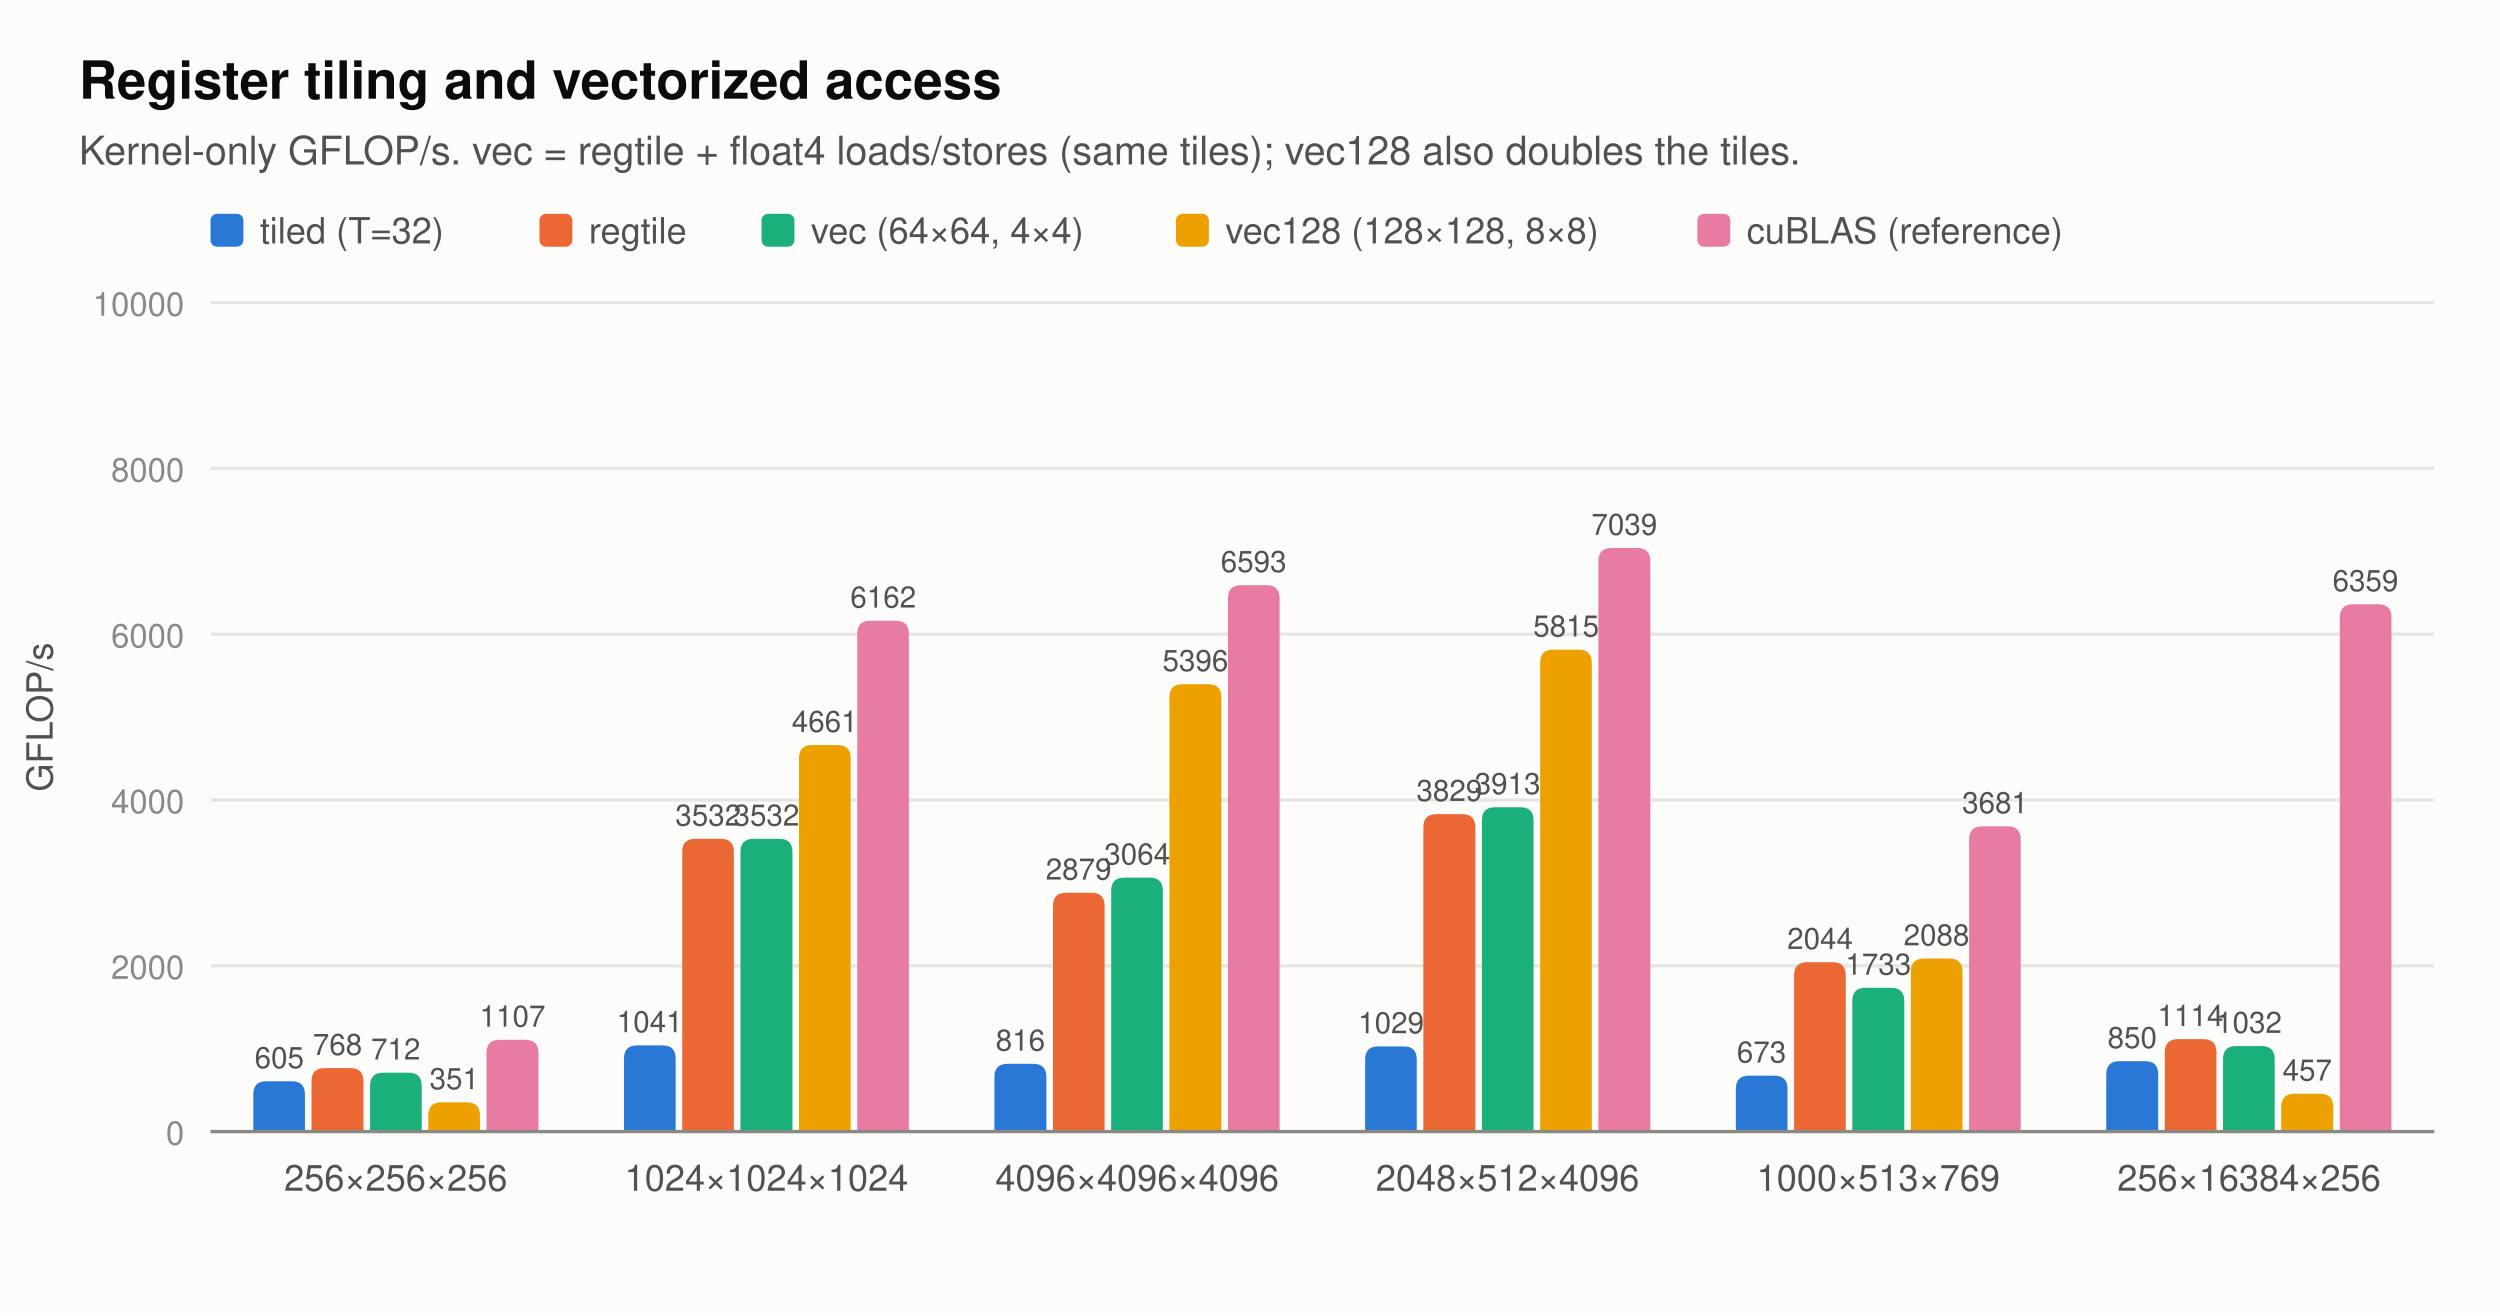
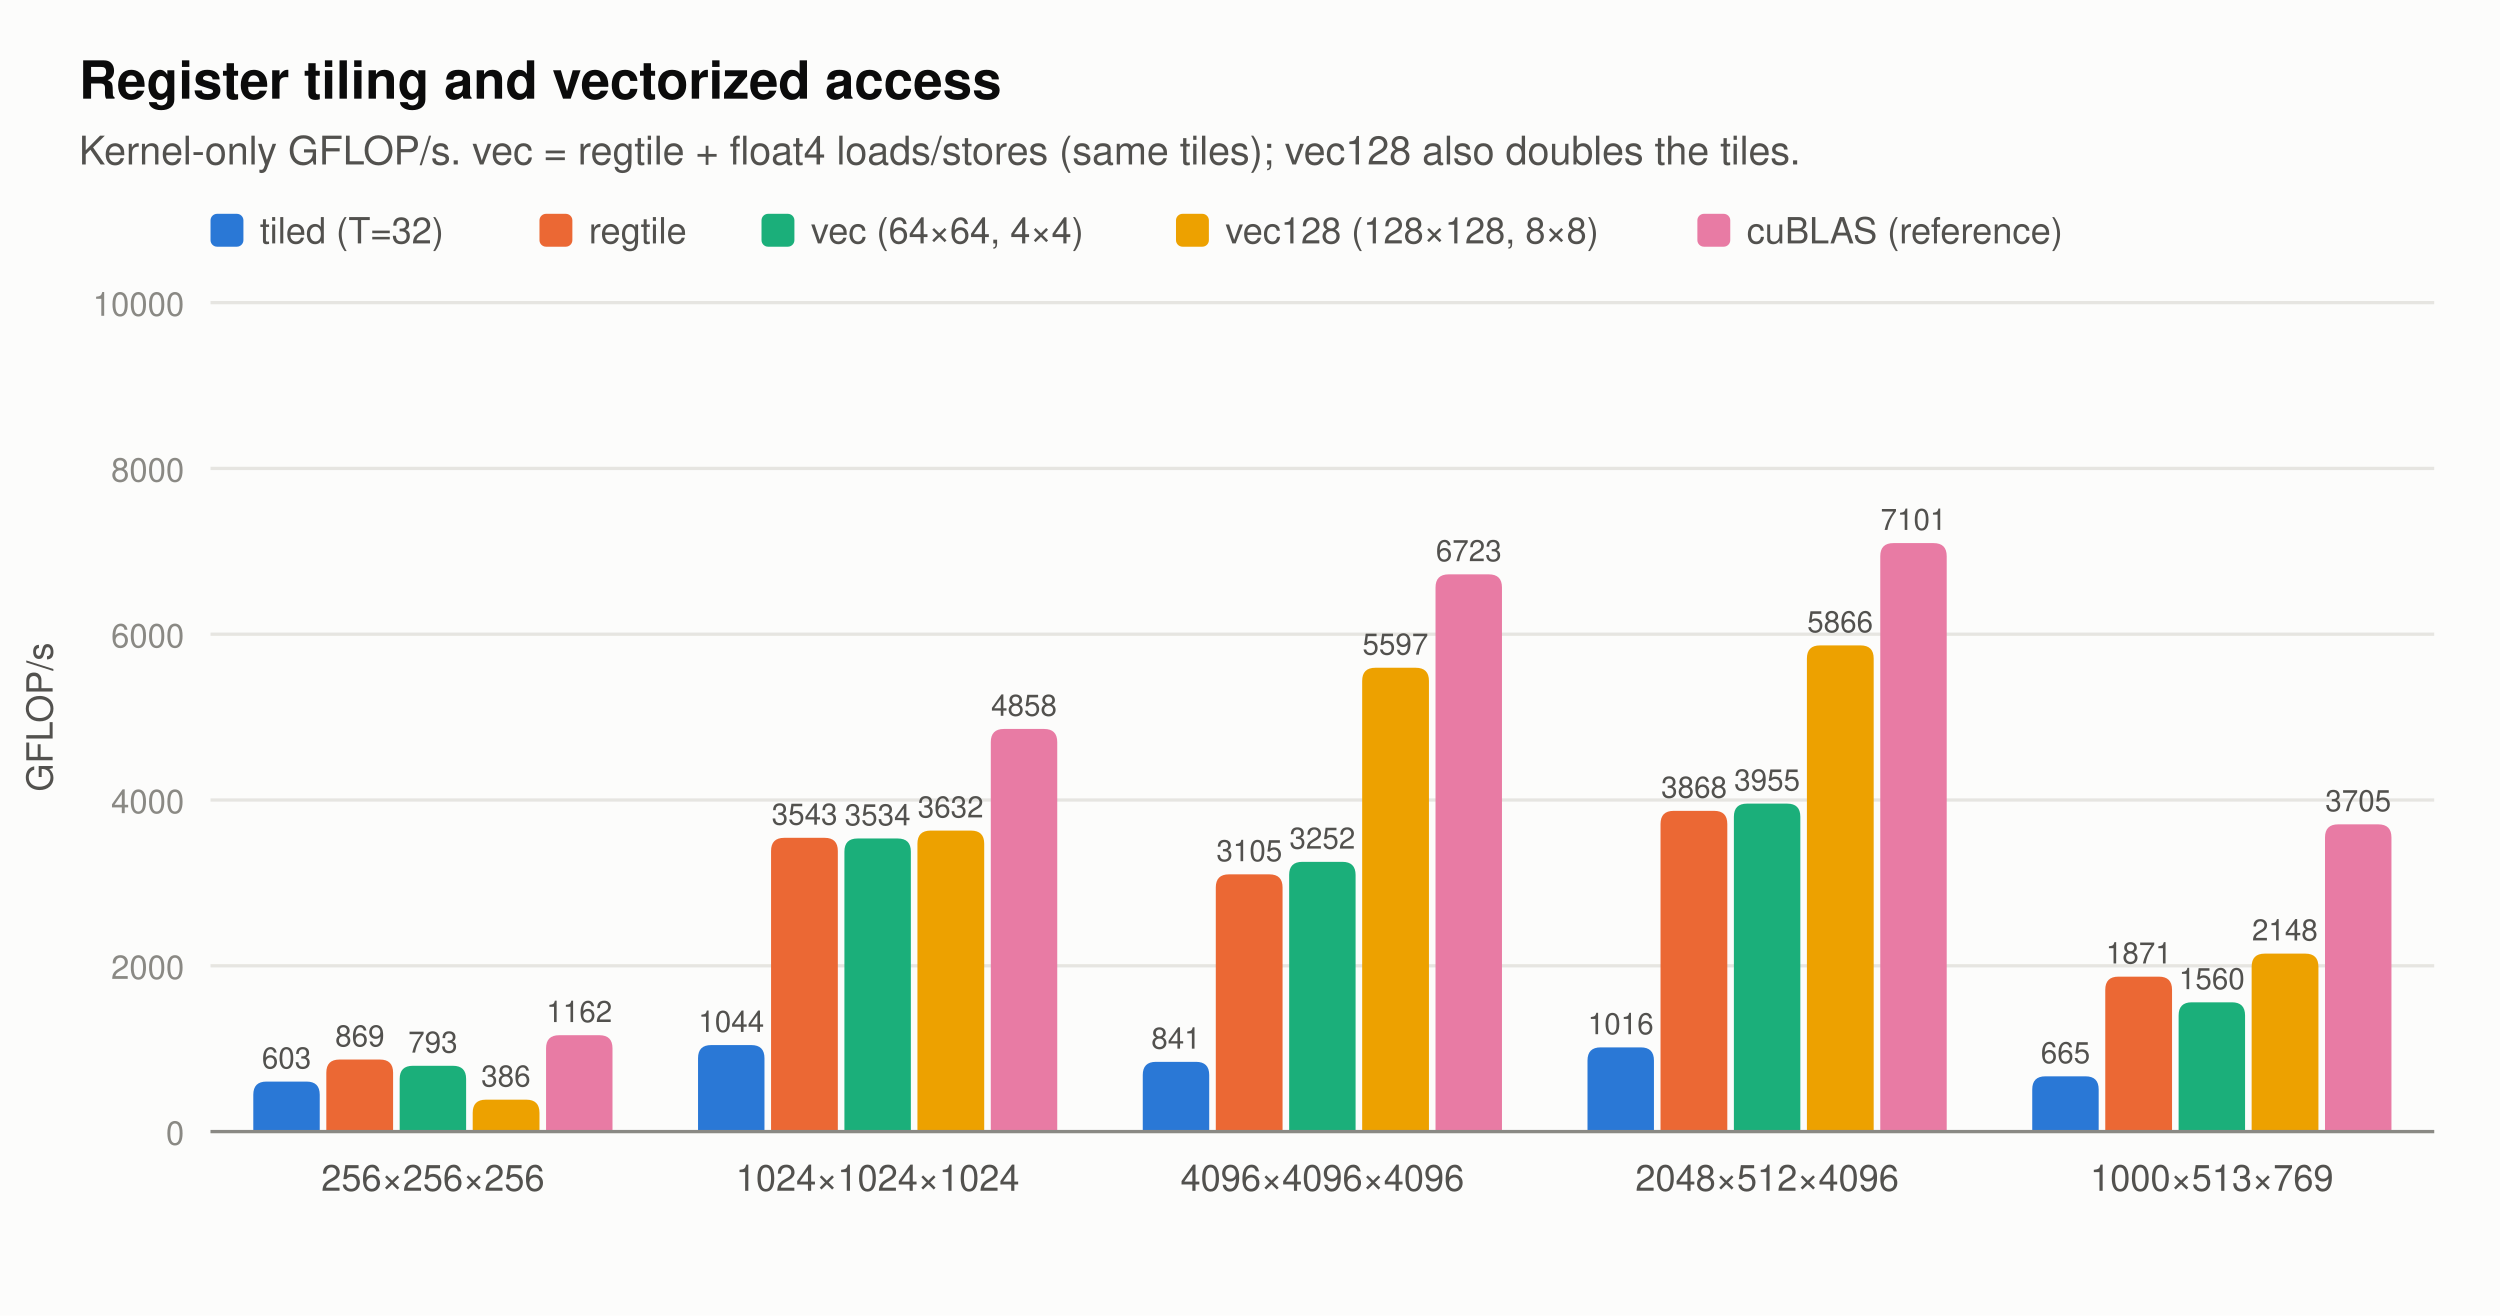
<svg xmlns="http://www.w3.org/2000/svg" width="760" height="400" viewBox="0 0 760 400">
  <rect width="100%" height="100%" fill="#fcfcfb" />
  <text x="24.0" y="30.0" font-family="Helvetica, Arial, sans-serif" font-size="16" fill="#0b0b0b" text-anchor="start" font-weight="600">Register tiling and vectorized access</text>
  <text x="24.0" y="50.0" font-family="Helvetica, Arial, sans-serif" font-size="12" fill="#52514e" text-anchor="start" font-weight="400">Kernel-only GFLOP/s. vec = regtile + float4 loads/stores (same tiles); vec128 also doubles the tiles.</text>
  <rect x="64" y="65" width="10" height="10" rx="2" fill="#2a78d6" />
  <text x="79.0" y="74.0" font-family="Helvetica, Arial, sans-serif" font-size="11" fill="#52514e" text-anchor="start" font-weight="400">tiled (T=32)</text>
  <rect x="164.0" y="65" width="10" height="10" rx="2" fill="#eb6834" />
  <text x="179.0" y="74.0" font-family="Helvetica, Arial, sans-serif" font-size="11" fill="#52514e" text-anchor="start" font-weight="400">regtile</text>
  <rect x="231.5" y="65" width="10" height="10" rx="2" fill="#1baf7a" />
  <text x="246.5" y="74.0" font-family="Helvetica, Arial, sans-serif" font-size="11" fill="#52514e" text-anchor="start" font-weight="400">vec (64×64, 4×4)</text>
  <rect x="357.5" y="65" width="10" height="10" rx="2" fill="#eda100" />
  <text x="372.5" y="74.0" font-family="Helvetica, Arial, sans-serif" font-size="11" fill="#52514e" text-anchor="start" font-weight="400">vec128 (128×128, 8×8)</text>
  <rect x="516.0" y="65" width="10" height="10" rx="2" fill="#e87ba4" />
  <text x="531.0" y="74.0" font-family="Helvetica, Arial, sans-serif" font-size="11" fill="#52514e" text-anchor="start" font-weight="400">cuBLAS (reference)</text>
  <line x1="64" x2="740" y1="344.0" y2="344.0" stroke="#e6e5e1" stroke-width="1" />
  <text x="56.0" y="348.0" font-family="Helvetica, Arial, sans-serif" font-size="10" fill="#8a8984" text-anchor="end" font-weight="400">0</text>
  <line x1="64" x2="740" y1="293.6" y2="293.6" stroke="#e6e5e1" stroke-width="1" />
  <text x="56.0" y="297.6" font-family="Helvetica, Arial, sans-serif" font-size="10" fill="#8a8984" text-anchor="end" font-weight="400">2000</text>
  <line x1="64" x2="740" y1="243.2" y2="243.2" stroke="#e6e5e1" stroke-width="1" />
  <text x="56.0" y="247.2" font-family="Helvetica, Arial, sans-serif" font-size="10" fill="#8a8984" text-anchor="end" font-weight="400">4000</text>
  <line x1="64" x2="740" y1="192.8" y2="192.8" stroke="#e6e5e1" stroke-width="1" />
  <text x="56.0" y="196.8" font-family="Helvetica, Arial, sans-serif" font-size="10" fill="#8a8984" text-anchor="end" font-weight="400">6000</text>
  <line x1="64" x2="740" y1="142.4" y2="142.4" stroke="#e6e5e1" stroke-width="1" />
  <text x="56.0" y="146.4" font-family="Helvetica, Arial, sans-serif" font-size="10" fill="#8a8984" text-anchor="end" font-weight="400">8000</text>
  <line x1="64" x2="740" y1="92.0" y2="92.0" stroke="#e6e5e1" stroke-width="1" />
  <text x="56.0" y="96.0" font-family="Helvetica, Arial, sans-serif" font-size="10" fill="#8a8984" text-anchor="end" font-weight="400">10000</text>
  <text x="16.0" y="218.0" font-family="Helvetica, Arial, sans-serif" font-size="11" fill="#52514e" text-anchor="middle" font-weight="400" transform="rotate(-90 16 218.0)">GFLOP/s</text>
-   <path d="M77.0,344.0 V332.7 Q77.0,328.7 81.0,328.7 H88.7 Q92.7,328.7 92.7,332.7 V344.0 Z" fill="#2a78d6" />
-   <text x="84.9" y="324.7" font-family="Helvetica, Arial, sans-serif" font-size="9" fill="#52514e" text-anchor="middle" font-weight="400">605</text>
-   <path d="M94.7,344.0 V328.7 Q94.7,324.7 98.7,324.7 H106.5 Q110.5,324.7 110.5,328.7 V344.0 Z" fill="#eb6834" />
-   <text x="102.6" y="320.7" font-family="Helvetica, Arial, sans-serif" font-size="9" fill="#52514e" text-anchor="middle" font-weight="400">768</text>
-   <path d="M112.5,344.0 V330.1 Q112.5,326.1 116.5,326.1 H124.2 Q128.2,326.1 128.2,330.1 V344.0 Z" fill="#1baf7a" />
-   <text x="120.3" y="322.1" font-family="Helvetica, Arial, sans-serif" font-size="9" fill="#52514e" text-anchor="middle" font-weight="400">712</text>
-   <path d="M130.2,344.0 V339.1 Q130.2,335.1 134.2,335.1 H141.9 Q145.9,335.1 145.9,339.1 V344.0 Z" fill="#eda100" />
-   <text x="138.1" y="331.1" font-family="Helvetica, Arial, sans-serif" font-size="9" fill="#52514e" text-anchor="middle" font-weight="400">351</text>
-   <path d="M147.9,344.0 V320.1 Q147.9,316.1 151.9,316.1 H159.7 Q163.7,316.1 163.7,320.1 V344.0 Z" fill="#e87ba4" />
-   <text x="155.8" y="312.1" font-family="Helvetica, Arial, sans-serif" font-size="9" fill="#52514e" text-anchor="middle" font-weight="400">1107</text>
-   <text x="120.3" y="362.0" font-family="Helvetica, Arial, sans-serif" font-size="11" fill="#52514e" text-anchor="middle" font-weight="400">256×256×256</text>
-   <path d="M189.7,344.0 V321.8 Q189.7,317.8 193.7,317.8 H201.4 Q205.4,317.8 205.4,321.8 V344.0 Z" fill="#2a78d6" />
-   <text x="197.5" y="313.8" font-family="Helvetica, Arial, sans-serif" font-size="9" fill="#52514e" text-anchor="middle" font-weight="400">1041</text>
-   <path d="M207.4,344.0 V259.0 Q207.4,255.0 211.4,255.0 H219.1 Q223.1,255.0 223.1,259.0 V344.0 Z" fill="#eb6834" />
-   <text x="215.3" y="251.0" font-family="Helvetica, Arial, sans-serif" font-size="9" fill="#52514e" text-anchor="middle" font-weight="400">3532</text>
-   <path d="M225.1,344.0 V259.0 Q225.1,255.0 229.1,255.0 H236.9 Q240.9,255.0 240.9,259.0 V344.0 Z" fill="#1baf7a" />
-   <text x="233.0" y="251.0" font-family="Helvetica, Arial, sans-serif" font-size="9" fill="#52514e" text-anchor="middle" font-weight="400">3532</text>
-   <path d="M242.9,344.0 V230.5 Q242.9,226.5 246.9,226.5 H254.6 Q258.6,226.5 258.6,230.5 V344.0 Z" fill="#eda100" />
-   <text x="250.7" y="222.5" font-family="Helvetica, Arial, sans-serif" font-size="9" fill="#52514e" text-anchor="middle" font-weight="400">4661</text>
-   <path d="M260.6,344.0 V192.7 Q260.6,188.7 264.6,188.7 H272.3 Q276.3,188.7 276.3,192.7 V344.0 Z" fill="#e87ba4" />
-   <text x="268.5" y="184.7" font-family="Helvetica, Arial, sans-serif" font-size="9" fill="#52514e" text-anchor="middle" font-weight="400">6162</text>
-   <text x="233.0" y="362.0" font-family="Helvetica, Arial, sans-serif" font-size="11" fill="#52514e" text-anchor="middle" font-weight="400">1024×1024×1024</text>
-   <path d="M302.3,344.0 V327.4 Q302.3,323.4 306.3,323.4 H314.1 Q318.1,323.4 318.1,327.4 V344.0 Z" fill="#2a78d6" />
-   <text x="310.2" y="319.4" font-family="Helvetica, Arial, sans-serif" font-size="9" fill="#52514e" text-anchor="middle" font-weight="400">816</text>
-   <path d="M320.1,344.0 V275.4 Q320.1,271.4 324.1,271.4 H331.8 Q335.8,271.4 335.8,275.4 V344.0 Z" fill="#eb6834" />
-   <text x="327.9" y="267.4" font-family="Helvetica, Arial, sans-serif" font-size="9" fill="#52514e" text-anchor="middle" font-weight="400">2879</text>
-   <path d="M337.8,344.0 V270.8 Q337.8,266.8 341.8,266.8 H349.5 Q353.5,266.8 353.5,270.8 V344.0 Z" fill="#1baf7a" />
-   <text x="345.7" y="262.8" font-family="Helvetica, Arial, sans-serif" font-size="9" fill="#52514e" text-anchor="middle" font-weight="400">3064</text>
-   <path d="M355.5,344.0 V212.0 Q355.5,208.0 359.5,208.0 H367.3 Q371.3,208.0 371.3,212.0 V344.0 Z" fill="#eda100" />
-   <text x="363.4" y="204.0" font-family="Helvetica, Arial, sans-serif" font-size="9" fill="#52514e" text-anchor="middle" font-weight="400">5396</text>
-   <path d="M373.3,344.0 V181.9 Q373.3,177.9 377.3,177.9 H385.0 Q389.0,177.9 389.0,181.9 V344.0 Z" fill="#e87ba4" />
-   <text x="381.1" y="173.9" font-family="Helvetica, Arial, sans-serif" font-size="9" fill="#52514e" text-anchor="middle" font-weight="400">6593</text>
-   <text x="345.7" y="362.0" font-family="Helvetica, Arial, sans-serif" font-size="11" fill="#52514e" text-anchor="middle" font-weight="400">4096×4096×4096</text>
-   <path d="M415.0,344.0 V322.1 Q415.0,318.1 419.0,318.1 H426.7 Q430.7,318.1 430.7,322.1 V344.0 Z" fill="#2a78d6" />
-   <text x="422.9" y="314.1" font-family="Helvetica, Arial, sans-serif" font-size="9" fill="#52514e" text-anchor="middle" font-weight="400">1029</text>
-   <path d="M432.7,344.0 V251.5 Q432.7,247.5 436.7,247.5 H444.5 Q448.5,247.5 448.5,251.5 V344.0 Z" fill="#eb6834" />
-   <text x="440.6" y="243.5" font-family="Helvetica, Arial, sans-serif" font-size="9" fill="#52514e" text-anchor="middle" font-weight="400">3829</text>
-   <path d="M450.5,344.0 V249.4 Q450.5,245.4 454.5,245.4 H462.2 Q466.2,245.4 466.2,249.4 V344.0 Z" fill="#1baf7a" />
-   <text x="458.3" y="241.4" font-family="Helvetica, Arial, sans-serif" font-size="9" fill="#52514e" text-anchor="middle" font-weight="400">3913</text>
-   <path d="M468.2,344.0 V201.5 Q468.2,197.5 472.2,197.5 H479.9 Q483.9,197.5 483.9,201.5 V344.0 Z" fill="#eda100" />
-   <text x="476.1" y="193.5" font-family="Helvetica, Arial, sans-serif" font-size="9" fill="#52514e" text-anchor="middle" font-weight="400">5815</text>
-   <path d="M485.9,344.0 V170.6 Q485.9,166.6 489.9,166.6 H497.7 Q501.7,166.6 501.7,170.6 V344.0 Z" fill="#e87ba4" />
-   <text x="493.8" y="162.6" font-family="Helvetica, Arial, sans-serif" font-size="9" fill="#52514e" text-anchor="middle" font-weight="400">7039</text>
-   <text x="458.3" y="362.0" font-family="Helvetica, Arial, sans-serif" font-size="11" fill="#52514e" text-anchor="middle" font-weight="400">2048×512×4096</text>
-   <path d="M527.7,344.0 V331.0 Q527.7,327.0 531.7,327.0 H539.4 Q543.4,327.0 543.4,331.0 V344.0 Z" fill="#2a78d6" />
-   <text x="535.5" y="323.0" font-family="Helvetica, Arial, sans-serif" font-size="9" fill="#52514e" text-anchor="middle" font-weight="400">673</text>
-   <path d="M545.4,344.0 V296.5 Q545.4,292.5 549.4,292.5 H557.1 Q561.1,292.5 561.1,296.5 V344.0 Z" fill="#eb6834" />
-   <text x="553.3" y="288.5" font-family="Helvetica, Arial, sans-serif" font-size="9" fill="#52514e" text-anchor="middle" font-weight="400">2044</text>
-   <path d="M563.1,344.0 V304.3 Q563.1,300.3 567.1,300.3 H574.9 Q578.9,300.3 578.9,304.3 V344.0 Z" fill="#1baf7a" />
-   <text x="571.0" y="296.3" font-family="Helvetica, Arial, sans-serif" font-size="9" fill="#52514e" text-anchor="middle" font-weight="400">1733</text>
-   <path d="M580.9,344.0 V295.4 Q580.9,291.4 584.9,291.4 H592.6 Q596.6,291.4 596.6,295.4 V344.0 Z" fill="#eda100" />
-   <text x="588.7" y="287.4" font-family="Helvetica, Arial, sans-serif" font-size="9" fill="#52514e" text-anchor="middle" font-weight="400">2088</text>
-   <path d="M598.6,344.0 V255.2 Q598.6,251.2 602.6,251.2 H610.3 Q614.3,251.2 614.3,255.2 V344.0 Z" fill="#e87ba4" />
-   <text x="606.5" y="247.2" font-family="Helvetica, Arial, sans-serif" font-size="9" fill="#52514e" text-anchor="middle" font-weight="400">3681</text>
-   <text x="571.0" y="362.0" font-family="Helvetica, Arial, sans-serif" font-size="11" fill="#52514e" text-anchor="middle" font-weight="400">1000×513×769</text>
-   <path d="M640.3,344.0 V326.6 Q640.3,322.6 644.3,322.6 H652.1 Q656.1,322.6 656.1,326.6 V344.0 Z" fill="#2a78d6" />
-   <text x="648.2" y="318.6" font-family="Helvetica, Arial, sans-serif" font-size="9" fill="#52514e" text-anchor="middle" font-weight="400">850</text>
-   <path d="M658.1,344.0 V319.9 Q658.1,315.9 662.1,315.9 H669.8 Q673.8,315.9 673.8,319.9 V344.0 Z" fill="#eb6834" />
-   <text x="665.9" y="311.9" font-family="Helvetica, Arial, sans-serif" font-size="9" fill="#52514e" text-anchor="middle" font-weight="400">1114</text>
-   <path d="M675.8,344.0 V322.0 Q675.8,318.0 679.8,318.0 H687.5 Q691.5,318.0 691.5,322.0 V344.0 Z" fill="#1baf7a" />
-   <text x="683.7" y="314.0" font-family="Helvetica, Arial, sans-serif" font-size="9" fill="#52514e" text-anchor="middle" font-weight="400">1032</text>
-   <path d="M693.5,344.0 V336.5 Q693.5,332.5 697.5,332.5 H705.3 Q709.3,332.5 709.3,336.5 V344.0 Z" fill="#eda100" />
-   <text x="701.4" y="328.5" font-family="Helvetica, Arial, sans-serif" font-size="9" fill="#52514e" text-anchor="middle" font-weight="400">457</text>
-   <path d="M711.3,344.0 V187.7 Q711.3,183.7 715.3,183.7 H723.0 Q727.0,183.7 727.0,187.7 V344.0 Z" fill="#e87ba4" />
-   <text x="719.1" y="179.7" font-family="Helvetica, Arial, sans-serif" font-size="9" fill="#52514e" text-anchor="middle" font-weight="400">6359</text>
-   <text x="683.7" y="362.0" font-family="Helvetica, Arial, sans-serif" font-size="11" fill="#52514e" text-anchor="middle" font-weight="400">256×16384×256</text>
+   <path d="M77.0,344.0 V332.8 Q77.0,328.8 81.0,328.8 H93.2 Q97.2,328.8 97.2,332.8 V344.0 Z" fill="#2a78d6" />
+   <text x="87.1" y="324.8" font-family="Helvetica, Arial, sans-serif" font-size="9" fill="#52514e" text-anchor="middle" font-weight="400">603</text>
+   <path d="M99.2,344.0 V326.1 Q99.2,322.1 103.2,322.1 H115.5 Q119.5,322.1 119.5,326.1 V344.0 Z" fill="#eb6834" />
+   <text x="109.4" y="318.1" font-family="Helvetica, Arial, sans-serif" font-size="9" fill="#52514e" text-anchor="middle" font-weight="400">869</text>
+   <path d="M121.5,344.0 V328.0 Q121.5,324.0 125.5,324.0 H137.7 Q141.7,324.0 141.7,328.0 V344.0 Z" fill="#1baf7a" />
+   <text x="131.6" y="320.0" font-family="Helvetica, Arial, sans-serif" font-size="9" fill="#52514e" text-anchor="middle" font-weight="400">793</text>
+   <path d="M143.7,344.0 V338.3 Q143.7,334.3 147.7,334.3 H160.0 Q164.0,334.3 164.0,338.3 V344.0 Z" fill="#eda100" />
+   <text x="153.8" y="330.3" font-family="Helvetica, Arial, sans-serif" font-size="9" fill="#52514e" text-anchor="middle" font-weight="400">386</text>
+   <path d="M166.0,344.0 V318.7 Q166.0,314.7 170.0,314.7 H182.2 Q186.2,314.7 186.2,318.7 V344.0 Z" fill="#e87ba4" />
+   <text x="176.1" y="310.7" font-family="Helvetica, Arial, sans-serif" font-size="9" fill="#52514e" text-anchor="middle" font-weight="400">1162</text>
+   <text x="131.6" y="362.0" font-family="Helvetica, Arial, sans-serif" font-size="11" fill="#52514e" text-anchor="middle" font-weight="400">256×256×256</text>
+   <path d="M212.2,344.0 V321.7 Q212.2,317.7 216.2,317.7 H228.4 Q232.4,317.7 232.4,321.7 V344.0 Z" fill="#2a78d6" />
+   <text x="222.3" y="313.7" font-family="Helvetica, Arial, sans-serif" font-size="9" fill="#52514e" text-anchor="middle" font-weight="400">1044</text>
+   <path d="M234.4,344.0 V258.7 Q234.4,254.7 238.4,254.7 H250.7 Q254.7,254.7 254.7,258.7 V344.0 Z" fill="#eb6834" />
+   <text x="244.6" y="250.7" font-family="Helvetica, Arial, sans-serif" font-size="9" fill="#52514e" text-anchor="middle" font-weight="400">3543</text>
+   <path d="M256.7,344.0 V258.9 Q256.7,254.9 260.7,254.9 H272.9 Q276.9,254.9 276.9,258.9 V344.0 Z" fill="#1baf7a" />
+   <text x="266.8" y="250.9" font-family="Helvetica, Arial, sans-serif" font-size="9" fill="#52514e" text-anchor="middle" font-weight="400">3534</text>
+   <path d="M278.9,344.0 V256.5 Q278.9,252.5 282.9,252.5 H295.2 Q299.2,252.5 299.2,256.5 V344.0 Z" fill="#eda100" />
+   <text x="289.0" y="248.5" font-family="Helvetica, Arial, sans-serif" font-size="9" fill="#52514e" text-anchor="middle" font-weight="400">3632</text>
+   <path d="M301.2,344.0 V225.6 Q301.2,221.6 305.2,221.6 H317.4 Q321.4,221.6 321.4,225.6 V344.0 Z" fill="#e87ba4" />
+   <text x="311.3" y="217.6" font-family="Helvetica, Arial, sans-serif" font-size="9" fill="#52514e" text-anchor="middle" font-weight="400">4858</text>
+   <text x="266.8" y="362.0" font-family="Helvetica, Arial, sans-serif" font-size="11" fill="#52514e" text-anchor="middle" font-weight="400">1024×1024×1024</text>
+   <path d="M347.4,344.0 V326.8 Q347.4,322.8 351.4,322.8 H363.6 Q367.6,322.8 367.6,326.8 V344.0 Z" fill="#2a78d6" />
+   <text x="357.5" y="318.8" font-family="Helvetica, Arial, sans-serif" font-size="9" fill="#52514e" text-anchor="middle" font-weight="400">841</text>
+   <path d="M369.6,344.0 V269.8 Q369.6,265.8 373.6,265.8 H385.9 Q389.9,265.8 389.9,269.8 V344.0 Z" fill="#eb6834" />
+   <text x="379.8" y="261.8" font-family="Helvetica, Arial, sans-serif" font-size="9" fill="#52514e" text-anchor="middle" font-weight="400">3105</text>
+   <path d="M391.9,344.0 V266.0 Q391.9,262.0 395.9,262.0 H408.1 Q412.1,262.0 412.1,266.0 V344.0 Z" fill="#1baf7a" />
+   <text x="402.0" y="258.0" font-family="Helvetica, Arial, sans-serif" font-size="9" fill="#52514e" text-anchor="middle" font-weight="400">3252</text>
+   <path d="M414.1,344.0 V207.0 Q414.1,203.0 418.1,203.0 H430.4 Q434.4,203.0 434.4,207.0 V344.0 Z" fill="#eda100" />
+   <text x="424.2" y="199.0" font-family="Helvetica, Arial, sans-serif" font-size="9" fill="#52514e" text-anchor="middle" font-weight="400">5597</text>
+   <path d="M436.4,344.0 V178.6 Q436.4,174.6 440.4,174.6 H452.6 Q456.6,174.6 456.6,178.6 V344.0 Z" fill="#e87ba4" />
+   <text x="446.5" y="170.6" font-family="Helvetica, Arial, sans-serif" font-size="9" fill="#52514e" text-anchor="middle" font-weight="400">6723</text>
+   <text x="402.0" y="362.0" font-family="Helvetica, Arial, sans-serif" font-size="11" fill="#52514e" text-anchor="middle" font-weight="400">4096×4096×4096</text>
+   <path d="M482.6,344.0 V322.4 Q482.6,318.4 486.6,318.4 H498.8 Q502.8,318.4 502.8,322.4 V344.0 Z" fill="#2a78d6" />
+   <text x="492.7" y="314.4" font-family="Helvetica, Arial, sans-serif" font-size="9" fill="#52514e" text-anchor="middle" font-weight="400">1016</text>
+   <path d="M504.8,344.0 V250.5 Q504.8,246.5 508.8,246.5 H521.1 Q525.1,246.5 525.1,250.5 V344.0 Z" fill="#eb6834" />
+   <text x="515.0" y="242.5" font-family="Helvetica, Arial, sans-serif" font-size="9" fill="#52514e" text-anchor="middle" font-weight="400">3868</text>
+   <path d="M527.1,344.0 V248.3 Q527.1,244.3 531.1,244.3 H543.3 Q547.3,244.3 547.3,248.3 V344.0 Z" fill="#1baf7a" />
+   <text x="537.2" y="240.3" font-family="Helvetica, Arial, sans-serif" font-size="9" fill="#52514e" text-anchor="middle" font-weight="400">3955</text>
+   <path d="M549.3,344.0 V200.2 Q549.3,196.2 553.3,196.2 H565.6 Q569.6,196.2 569.6,200.2 V344.0 Z" fill="#eda100" />
+   <text x="559.4" y="192.2" font-family="Helvetica, Arial, sans-serif" font-size="9" fill="#52514e" text-anchor="middle" font-weight="400">5866</text>
+   <path d="M571.6,344.0 V169.1 Q571.6,165.1 575.6,165.1 H587.8 Q591.8,165.1 591.8,169.1 V344.0 Z" fill="#e87ba4" />
+   <text x="581.7" y="161.1" font-family="Helvetica, Arial, sans-serif" font-size="9" fill="#52514e" text-anchor="middle" font-weight="400">7101</text>
+   <text x="537.2" y="362.0" font-family="Helvetica, Arial, sans-serif" font-size="11" fill="#52514e" text-anchor="middle" font-weight="400">2048×512×4096</text>
+   <path d="M617.8,344.0 V331.2 Q617.8,327.2 621.8,327.2 H634.0 Q638.0,327.2 638.0,331.2 V344.0 Z" fill="#2a78d6" />
+   <text x="627.9" y="323.2" font-family="Helvetica, Arial, sans-serif" font-size="9" fill="#52514e" text-anchor="middle" font-weight="400">665</text>
+   <path d="M640.0,344.0 V300.9 Q640.0,296.9 644.0,296.9 H656.3 Q660.3,296.9 660.3,300.9 V344.0 Z" fill="#eb6834" />
+   <text x="650.2" y="292.9" font-family="Helvetica, Arial, sans-serif" font-size="9" fill="#52514e" text-anchor="middle" font-weight="400">1871</text>
+   <path d="M662.3,344.0 V308.7 Q662.3,304.7 666.3,304.7 H678.5 Q682.5,304.7 682.5,308.7 V344.0 Z" fill="#1baf7a" />
+   <text x="672.4" y="300.7" font-family="Helvetica, Arial, sans-serif" font-size="9" fill="#52514e" text-anchor="middle" font-weight="400">1560</text>
+   <path d="M684.5,344.0 V293.9 Q684.5,289.9 688.5,289.9 H700.8 Q704.8,289.9 704.8,293.9 V344.0 Z" fill="#eda100" />
+   <text x="694.6" y="285.9" font-family="Helvetica, Arial, sans-serif" font-size="9" fill="#52514e" text-anchor="middle" font-weight="400">2148</text>
+   <path d="M706.8,344.0 V254.6 Q706.8,250.6 710.8,250.6 H723.0 Q727.0,250.6 727.0,254.6 V344.0 Z" fill="#e87ba4" />
+   <text x="716.9" y="246.6" font-family="Helvetica, Arial, sans-serif" font-size="9" fill="#52514e" text-anchor="middle" font-weight="400">3705</text>
+   <text x="672.4" y="362.0" font-family="Helvetica, Arial, sans-serif" font-size="11" fill="#52514e" text-anchor="middle" font-weight="400">1000×513×769</text>
  <line x1="64" x2="740" y1="344.0" y2="344.0" stroke="#8a8984" stroke-width="1" />
</svg>
